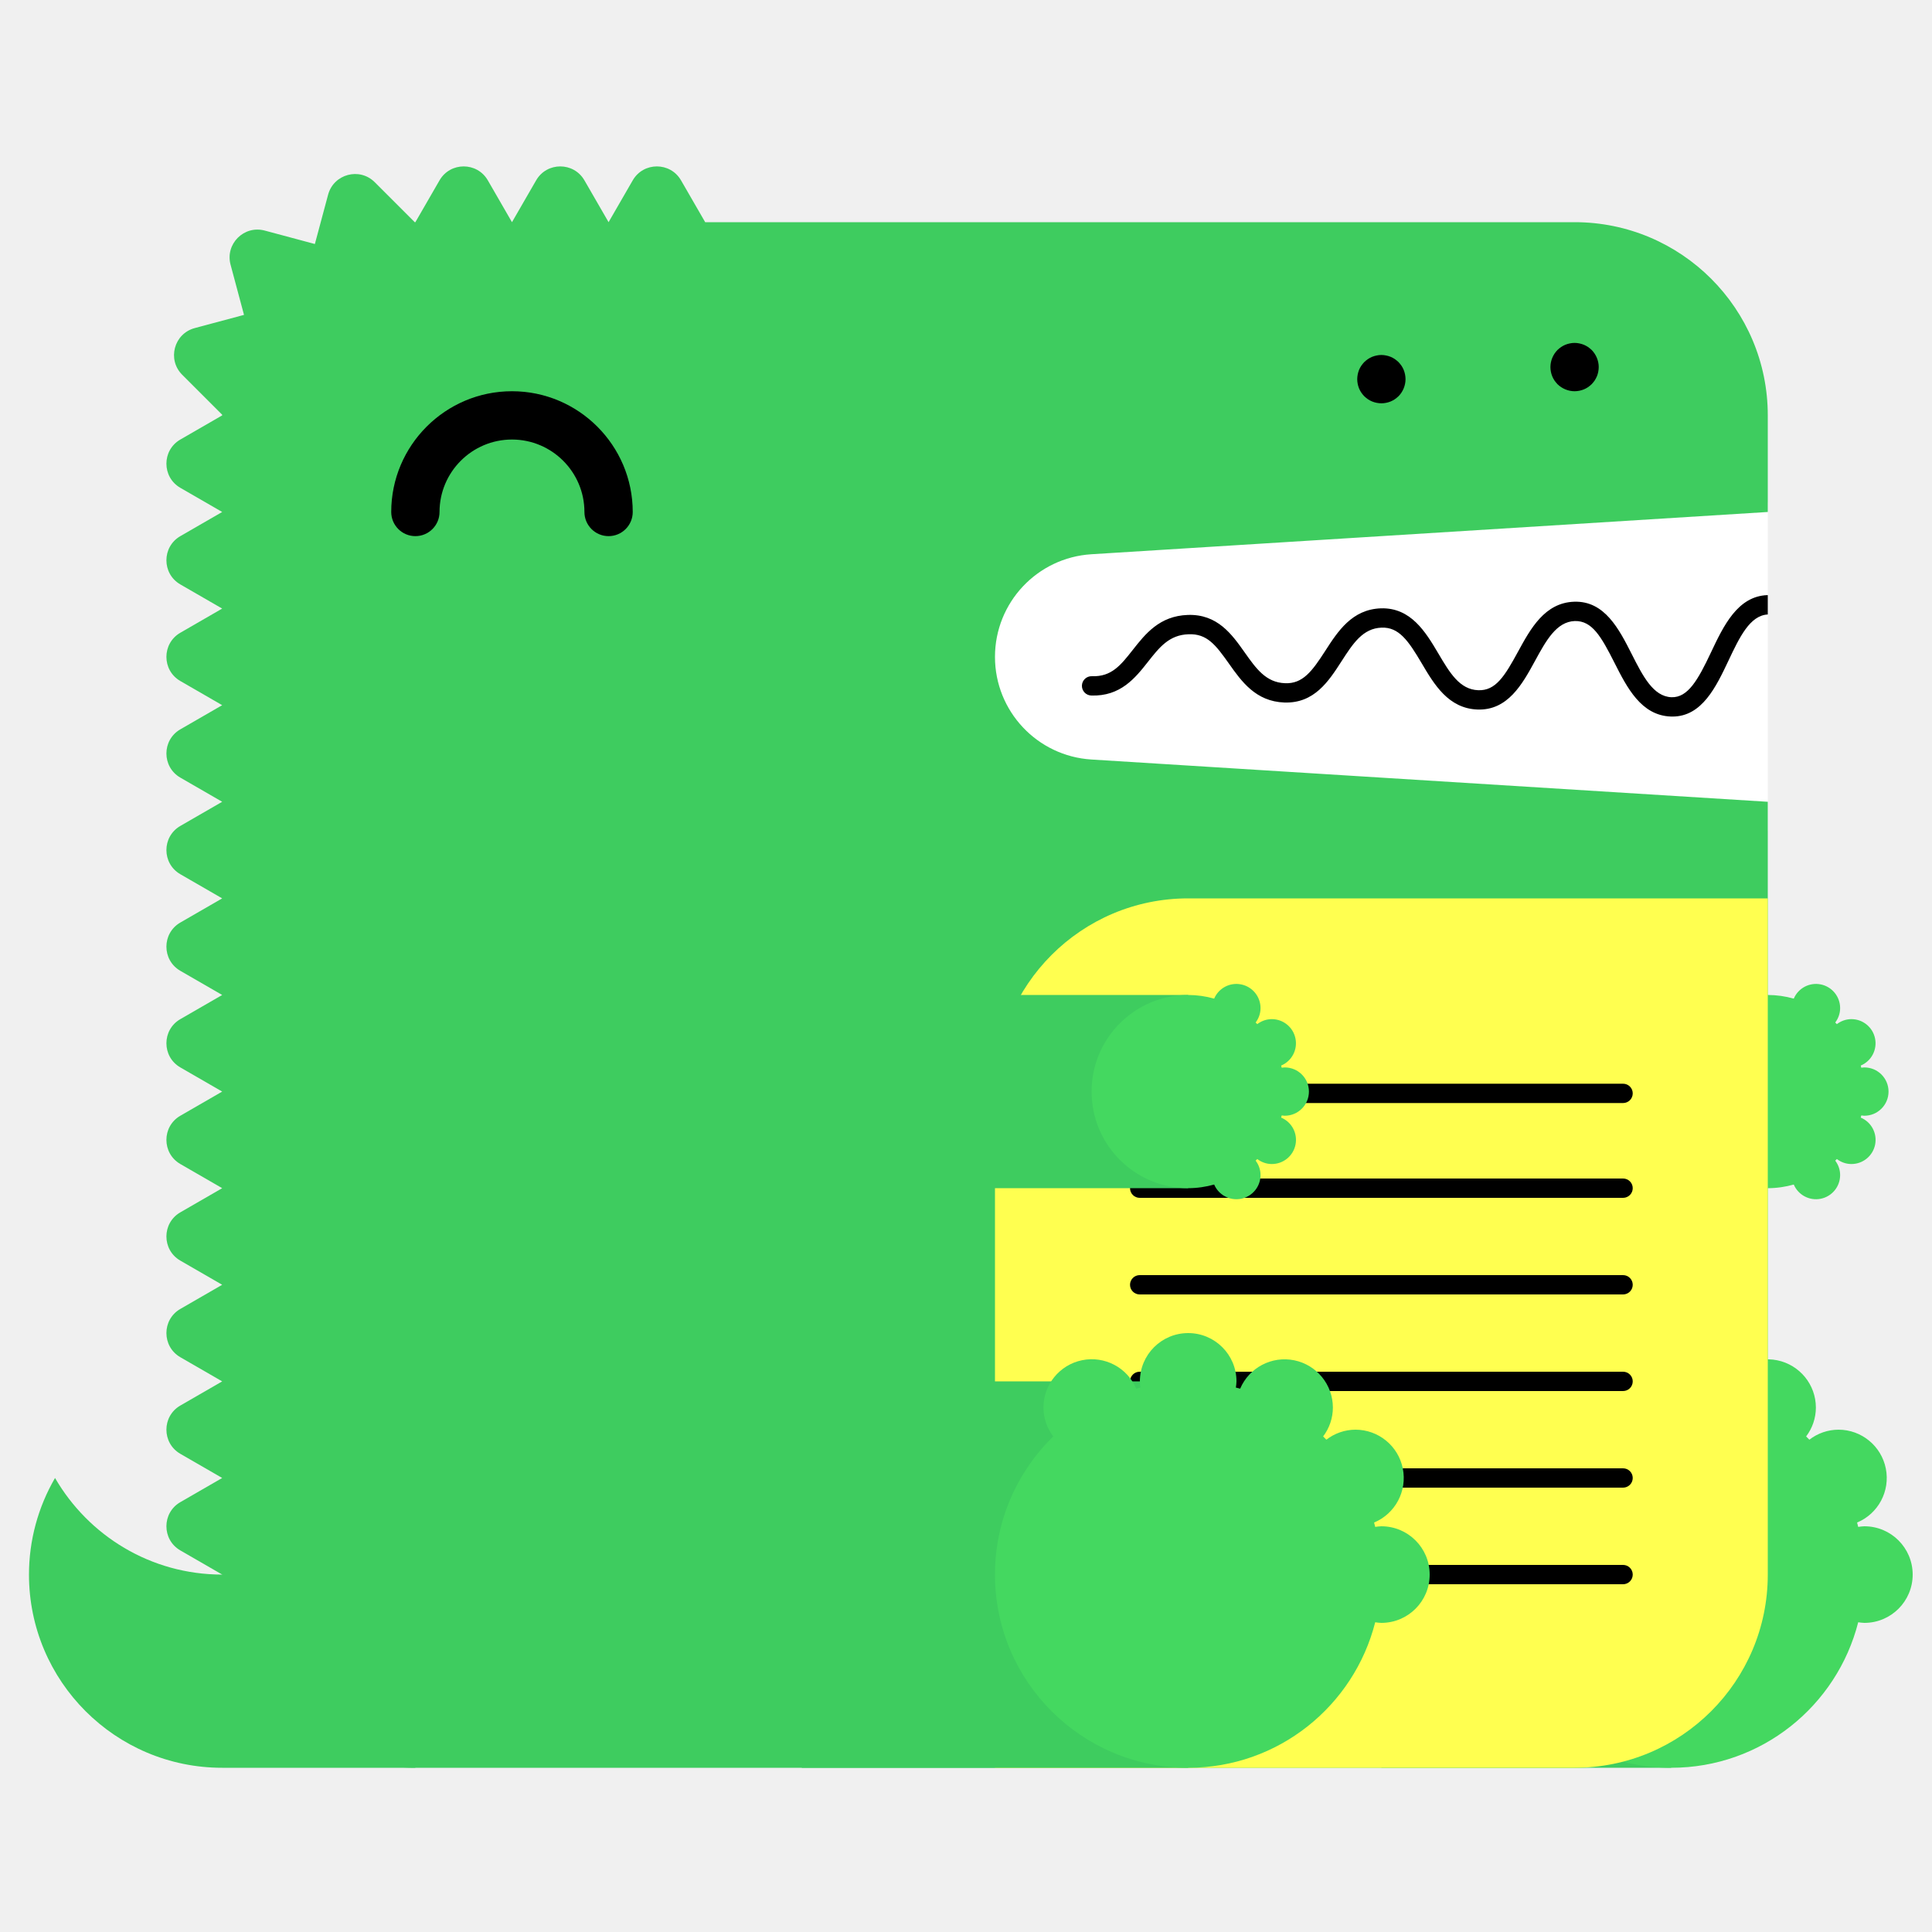
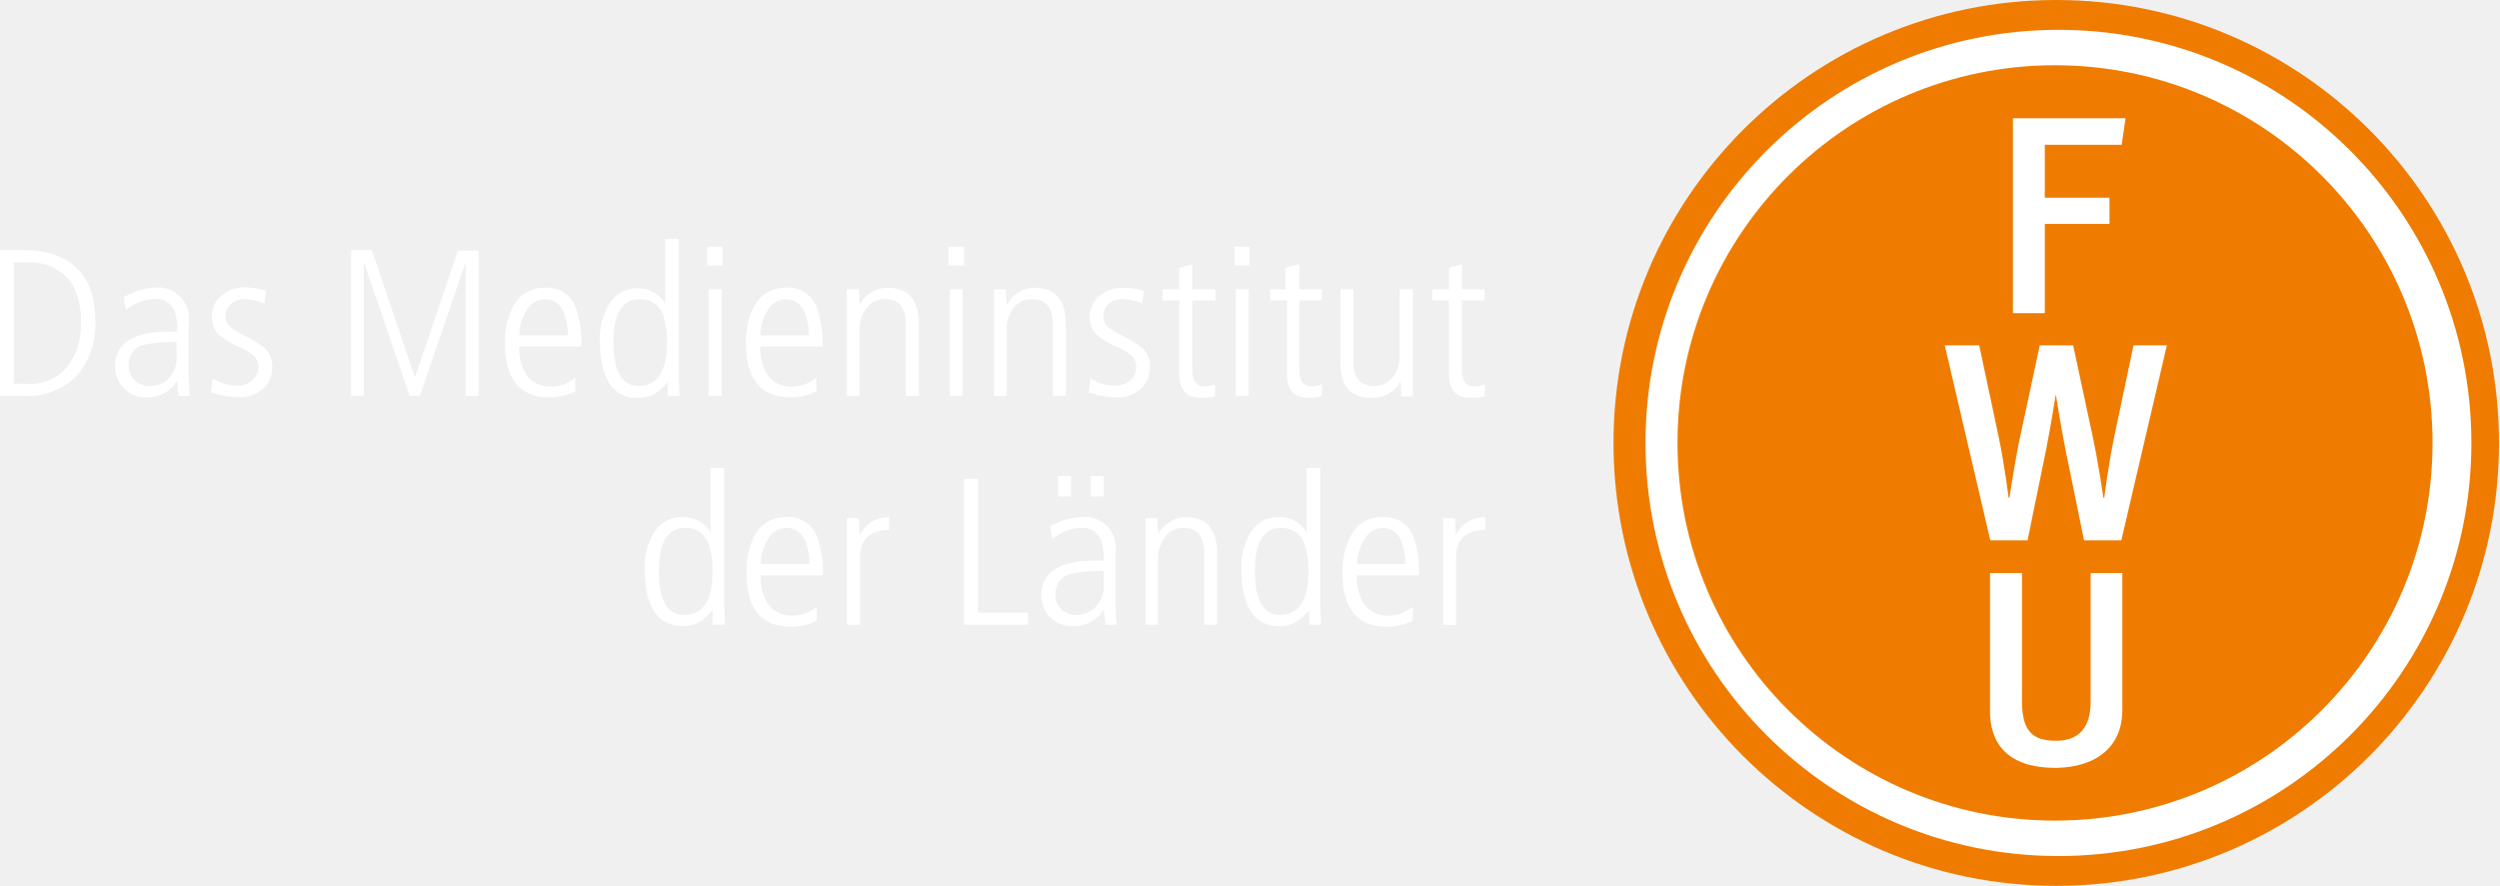
- <svg xmlns="http://www.w3.org/2000/svg" width="200" height="200" viewBox="0 0 200 200">
-   <g fill="none" fill-rule="evenodd">
-     <path fill="#FFF" d="M99 52h84v34H99z" />
-     <path d="M23 163c-7.398 0-13.843-4.027-17.303-10A19.886 19.886 0 0 0 3 163c0 11.046 8.954 20 20 20h20v-20H23z" fill="#3ECC5F" />
-     <path d="M112.98 57.376L183 53V43c0-11.046-8.954-20-20-20H73l-2.5-4.33c-1.112-1.925-3.889-1.925-5 0L63 23l-2.5-4.33c-1.111-1.925-3.889-1.925-5 0L53 23l-2.5-4.33c-1.111-1.925-3.889-1.925-5 0L43 23c-.022 0-.042.003-.065.003l-4.142-4.141c-1.57-1.571-4.252-.853-4.828 1.294l-1.369 5.104-5.192-1.392c-2.148-.575-4.111 1.389-3.535 3.536l1.39 5.193-5.102 1.367c-2.148.576-2.867 3.259-1.296 4.83l4.142 4.142c0 .021-.003.042-.003.064l-4.33 2.5c-1.925 1.111-1.925 3.889 0 5L23 53l-4.33 2.5c-1.925 1.111-1.925 3.889 0 5L23 63l-4.33 2.5c-1.925 1.111-1.925 3.889 0 5L23 73l-4.33 2.5c-1.925 1.111-1.925 3.889 0 5L23 83l-4.33 2.5c-1.925 1.111-1.925 3.889 0 5L23 93l-4.33 2.5c-1.925 1.111-1.925 3.889 0 5L23 103l-4.33 2.5c-1.925 1.111-1.925 3.889 0 5L23 113l-4.33 2.5c-1.925 1.111-1.925 3.889 0 5L23 123l-4.33 2.5c-1.925 1.111-1.925 3.889 0 5L23 133l-4.33 2.5c-1.925 1.111-1.925 3.889 0 5L23 143l-4.33 2.5c-1.925 1.111-1.925 3.889 0 5L23 153l-4.33 2.5c-1.925 1.111-1.925 3.889 0 5L23 163c0 11.046 8.954 20 20 20h120c11.046 0 20-8.954 20-20V83l-70.02-4.376A10.645 10.645 0 0 1 103 68c0-5.621 4.37-10.273 9.98-10.624" fill="#3ECC5F" />
-     <path fill="#3ECC5F" d="M143 183h30v-40h-30z" />
-     <path d="M193 158c-.219 0-.428.037-.639.064-.038-.15-.074-.301-.116-.451A5 5 0 0 0 190.32 148a4.96 4.96 0 0 0-3.016 1.036 26.531 26.531 0 0 0-.335-.336 4.955 4.955 0 0 0 1.011-2.987 5 5 0 0 0-9.599-1.959c-.148-.042-.297-.077-.445-.115.027-.211.064-.42.064-.639a5 5 0 0 0-5-5 5 5 0 0 0-5 5c0 .219.037.428.064.639-.148.038-.297.073-.445.115a4.998 4.998 0 0 0-9.599 1.959c0 1.125.384 2.151 1.011 2.987-3.717 3.632-6.031 8.693-6.031 14.3 0 11.046 8.954 20 20 20 9.339 0 17.16-6.41 19.361-15.064.211.027.42.064.639.064a5 5 0 0 0 5-5 5 5 0 0 0-5-5" fill="#44D860" />
-     <path fill="#3ECC5F" d="M153 123h30v-20h-30z" />
-     <path d="M193 115.5a2.5 2.5 0 1 0 0-5c-.109 0-.214.019-.319.032-.02-.075-.037-.15-.058-.225a2.501 2.501 0 0 0-.963-4.807c-.569 0-1.088.197-1.508.518a6.653 6.653 0 0 0-.168-.168c.314-.417.506-.931.506-1.494a2.5 2.5 0 0 0-4.8-.979A9.987 9.987 0 0 0 183 103c-5.522 0-10 4.478-10 10s4.478 10 10 10c.934 0 1.833-.138 2.69-.377a2.5 2.5 0 0 0 4.8-.979c0-.563-.192-1.077-.506-1.494.057-.055.113-.111.168-.168.42.321.939.518 1.508.518a2.5 2.5 0 0 0 .963-4.807c.021-.074.038-.15.058-.225.105.013.21.032.319.032" fill="#44D860" />
-     <path d="M63 55.5a2.5 2.5 0 0 1-2.5-2.5c0-4.136-3.364-7.5-7.5-7.5s-7.5 3.364-7.5 7.5a2.5 2.5 0 1 1-5 0c0-6.893 5.607-12.5 12.5-12.5S65.5 46.107 65.5 53a2.5 2.5 0 0 1-2.5 2.5" fill="#000" />
-     <path d="M103 183h60c11.046 0 20-8.954 20-20V93h-60c-11.046 0-20 8.954-20 20v70z" fill="#FFFF50" />
-     <path d="M168.02 124h-50.04a1 1 0 1 1 0-2h50.04a1 1 0 1 1 0 2m0 20h-50.04a1 1 0 1 1 0-2h50.04a1 1 0 1 1 0 2m0 20h-50.04a1 1 0 1 1 0-2h50.04a1 1 0 1 1 0 2m0-49.814h-50.04a1 1 0 1 1 0-2h50.04a1 1 0 1 1 0 2m0 19.814h-50.04a1 1 0 1 1 0-2h50.04a1 1 0 1 1 0 2m0 20h-50.04a1 1 0 1 1 0-2h50.04a1 1 0 1 1 0 2M183 61.611c-.012 0-.022-.006-.034-.005-3.09.105-4.552 3.196-5.842 5.923-1.346 2.85-2.387 4.703-4.093 4.647-1.889-.068-2.969-2.202-4.113-4.46-1.314-2.594-2.814-5.536-5.963-5.426-3.046.104-4.513 2.794-5.807 5.167-1.377 2.528-2.314 4.065-4.121 3.994-1.927-.07-2.951-1.805-4.136-3.813-1.321-2.236-2.848-4.75-5.936-4.664-2.994.103-4.465 2.385-5.763 4.4-1.373 2.13-2.335 3.428-4.165 3.351-1.973-.07-2.992-1.51-4.171-3.177-1.324-1.873-2.816-3.993-5.895-3.89-2.928.1-4.399 1.97-5.696 3.618-1.232 1.564-2.194 2.802-4.229 2.724a1 1 0 0 0-.072 2c3.017.101 4.545-1.8 5.872-3.487 1.177-1.496 2.193-2.787 4.193-2.855 1.926-.082 2.829 1.115 4.195 3.045 1.297 1.834 2.769 3.914 5.731 4.021 3.103.104 4.596-2.215 5.918-4.267 1.182-1.834 2.202-3.417 4.15-3.484 1.793-.067 2.769 1.35 4.145 3.681 1.297 2.197 2.766 4.686 5.787 4.796 3.125.108 4.634-2.62 5.949-5.035 1.139-2.088 2.214-4.06 4.119-4.126 1.793-.042 2.728 1.595 4.111 4.33 1.292 2.553 2.757 5.445 5.825 5.556l.169.003c3.064 0 4.518-3.075 5.805-5.794 1.139-2.41 2.217-4.68 4.067-4.773v-2z" fill="#000" />
-     <path fill="#3ECC5F" d="M83 183h40v-40H83z" />
-     <path d="M143 158c-.219 0-.428.037-.639.064-.038-.15-.074-.301-.116-.451A5 5 0 0 0 140.32 148a4.96 4.96 0 0 0-3.016 1.036 26.531 26.531 0 0 0-.335-.336 4.955 4.955 0 0 0 1.011-2.987 5 5 0 0 0-9.599-1.959c-.148-.042-.297-.077-.445-.115.027-.211.064-.42.064-.639a5 5 0 0 0-5-5 5 5 0 0 0-5 5c0 .219.037.428.064.639-.148.038-.297.073-.445.115a4.998 4.998 0 0 0-9.599 1.959c0 1.125.384 2.151 1.011 2.987-3.717 3.632-6.031 8.693-6.031 14.3 0 11.046 8.954 20 20 20 9.339 0 17.16-6.41 19.361-15.064.211.027.42.064.639.064a5 5 0 0 0 5-5 5 5 0 0 0-5-5" fill="#44D860" />
-     <path fill="#3ECC5F" d="M83 123h40v-20H83z" />
-     <path d="M133 115.5a2.5 2.5 0 1 0 0-5c-.109 0-.214.019-.319.032-.02-.075-.037-.15-.058-.225a2.501 2.501 0 0 0-.963-4.807c-.569 0-1.088.197-1.508.518a6.653 6.653 0 0 0-.168-.168c.314-.417.506-.931.506-1.494a2.5 2.5 0 0 0-4.8-.979A9.987 9.987 0 0 0 123 103c-5.522 0-10 4.478-10 10s4.478 10 10 10c.934 0 1.833-.138 2.69-.377a2.5 2.5 0 0 0 4.8-.979c0-.563-.192-1.077-.506-1.494.057-.055.113-.111.168-.168.42.321.939.518 1.508.518a2.5 2.5 0 0 0 .963-4.807c.021-.074.038-.15.058-.225.105.013.21.032.319.032" fill="#44D860" />
-     <path d="M143 41.75c-.16 0-.33-.02-.49-.05a2.52 2.52 0 0 1-.47-.14c-.15-.06-.29-.14-.431-.23-.13-.09-.259-.2-.38-.31-.109-.12-.219-.24-.309-.38s-.17-.28-.231-.43a2.619 2.619 0 0 1-.189-.96c0-.16.02-.33.05-.49.03-.16.08-.31.139-.47.061-.15.141-.29.231-.43.09-.13.2-.26.309-.38.121-.11.25-.22.38-.31.141-.09.281-.17.431-.23.149-.06.31-.11.47-.14.32-.07.65-.07.98 0 .159.03.32.08.47.14.149.06.29.14.43.23.13.09.259.2.38.31.11.12.22.25.31.38.09.14.17.28.23.43.06.16.11.31.14.47.029.16.05.33.05.49 0 .66-.271 1.31-.73 1.77-.121.11-.25.22-.38.31-.14.09-.281.17-.43.23a2.565 2.565 0 0 1-.96.19m20-1.25c-.66 0-1.3-.27-1.771-.73a3.802 3.802 0 0 1-.309-.38c-.09-.14-.17-.28-.231-.43a2.619 2.619 0 0 1-.189-.96c0-.66.27-1.3.729-1.77.121-.11.25-.22.38-.31.141-.09.281-.17.431-.23.149-.06.31-.11.47-.14.32-.07.66-.07.98 0 .159.03.32.08.47.14.149.06.29.14.43.23.13.09.259.2.38.31.459.47.73 1.11.73 1.77 0 .16-.021.33-.05.49-.03.16-.08.32-.14.47-.07.15-.14.29-.23.43-.09.13-.2.26-.31.38-.121.11-.25.22-.38.31-.14.09-.281.17-.43.23a2.565 2.565 0 0 1-.96.19" fill="#000" />
-   </g>
+ <svg xmlns="http://www.w3.org/2000/svg" id="Logo" width="286.669" height="101.577" viewBox="0 0 286.669 101.577">
+   <path id="Path_5540" data-name="Path 5540" d="M115.49,50.789a50.789,50.789,0,1,1,50.789,50.789A50.789,50.789,0,0,1,115.49,50.789Z" transform="translate(69.602 0)" fill="#ef7c00" fill-rule="evenodd" />
+   <path id="Path_5541" data-name="Path 5541" d="M117.78,49.414a47.37,47.37,0,1,1,0,.005Z" transform="translate(70.982 1.374)" fill="#fff" fill-rule="evenodd" />
+   <path id="Path_5542" data-name="Path 5542" d="M121.65,47.082a40.916,40.916,0,1,1,40.911,40.9,40.916,40.916,0,0,1-40.911-40.9Z" transform="translate(73.315 3.706)" fill="#181716" fill-rule="evenodd" />
+   <path id="Path_5543" data-name="Path 5543" d="M120.07,48.034a43.307,43.307,0,1,1,0,.005Z" transform="translate(72.362 2.754)" fill="#ef7c00" fill-rule="evenodd" />
+   <path id="Path_5544" data-name="Path 5544" d="M157,8.46H144.08V30.817h3.654V20.576h7.42v-3h-7.42V11.505h8.815Z" transform="translate(86.832 5.099)" fill="#fff" fill-rule="evenodd" />
+   <path id="Path_5545" data-name="Path 5545" d="M157.617,56.722V41h-3.638V55.761c0,2.917-1.3,4.471-3.975,4.471s-3.894-1.106-3.894-4.471V41h-3.67V56.834c0,3.526,1.811,6.507,7.565,6.507C154.829,63.261,157.617,60.761,157.617,56.722Z" transform="translate(85.844 24.709)" fill="#fff" fill-rule="evenodd" />
+   <path id="Path_5546" data-name="Path 5546" d="M160.852,24.71l-2.18,10.337c-.753,3.606-1.17,7.132-1.17,7.132h-.1S156.781,38,156.2,35.3L153.929,24.71H150.1L147.822,35.3c-.577,2.692-1.2,6.875-1.2,6.875h-.1s-.417-3.526-1.17-7.132l-2.2-10.337H139.2l5.225,22.357H148.7l2.132-10.417c.529-2.692,1.106-6.315,1.106-6.315h0s.577,3.622,1.106,6.315l2.132,10.417h4.279l5.225-22.357Z" transform="translate(83.891 14.892)" fill="#fff" fill-rule="evenodd" />
+   <path id="Path_5547" data-name="Path 5547" d="M0,34.612V17.88H2.308c5.705,0,8.622,2.709,8.622,8.206a8.991,8.991,0,0,1-2,6.09,7.773,7.773,0,0,1-6.2,2.436ZM1.6,19.274V33.234h1.6a5.449,5.449,0,0,0,4.648-2.116A7.789,7.789,0,0,0,9.279,26.31a8.719,8.719,0,0,0-.962-4.455,5.786,5.786,0,0,0-5.4-2.516Z" transform="translate(0 10.776)" fill="#fff" />
+   <path id="Path_5548" data-name="Path 5548" d="M16.676,24.659v5.609a21.443,21.443,0,0,0,.144,2.725H15.506l-.128-1.747h0a4.039,4.039,0,0,1-3.59,1.923A3.414,3.414,0,0,1,9.24,32.127a3.51,3.51,0,0,1-1.01-2.516q0-3.975,6.218-3.975h.93a6.747,6.747,0,0,0-.321-2.436,2.308,2.308,0,0,0-2.388-1.3,5.225,5.225,0,0,0-3.205,1.266l-.224-1.49A8.013,8.013,0,0,1,12.67,20.6a3.542,3.542,0,0,1,4.007,4.055ZM15.3,28.281V26.838a14.424,14.424,0,0,0-3.911.337,2.34,2.34,0,0,0-1.6,2.436,2.164,2.164,0,0,0,.689,1.6,2.372,2.372,0,0,0,1.7.657,3.205,3.205,0,0,0,1.875-.545,3.446,3.446,0,0,0,1.25-3.045Z" transform="translate(4.96 12.395)" fill="#fff" />
+   <path id="Path_5549" data-name="Path 5549" d="M21.431,20.961,21.222,22.4a6.747,6.747,0,0,0-2.2-.5,2.388,2.388,0,0,0-1.6.529,1.8,1.8,0,0,0-.625,1.41,1.6,1.6,0,0,0,.449,1.218,9.424,9.424,0,0,0,1.747,1.058,12.164,12.164,0,0,1,2.228,1.362,2.789,2.789,0,0,1,.914,2.132,3.318,3.318,0,0,1-1.058,2.58,3.943,3.943,0,0,1-2.773.978A9.744,9.744,0,0,1,15.1,32.6l.192-1.6a5.209,5.209,0,0,0,2.949.833,2.516,2.516,0,0,0,1.6-.609,1.923,1.923,0,0,0,.705-1.507,1.779,1.779,0,0,0-.577-1.362,7.148,7.148,0,0,0-1.731-1.01,7.821,7.821,0,0,1-2.324-1.426,2.773,2.773,0,0,1-.705-1.971,3.061,3.061,0,0,1,1.106-2.452,4.039,4.039,0,0,1,2.692-.93,8.671,8.671,0,0,1,2.42.4Z" transform="translate(9.1 12.39)" fill="#fff" />
+   <path id="Path_5550" data-name="Path 5550" d="M25.13,34.612V17.88H27.5L32.454,32.5h0L37.39,17.96h2.372V34.612h-1.49V19.274L33.031,34.612H31.845L26.588,19.274V34.612Z" transform="translate(15.145 10.776)" fill="#fff" />
+   <path id="Path_5551" data-name="Path 5551" d="M44.924,27.326H37.792a5.529,5.529,0,0,0,.785,3.205,3.205,3.205,0,0,0,2.853,1.394,4.183,4.183,0,0,0,2.789-1.058v1.6a6.763,6.763,0,0,1-3.013.689q-5.064,0-5.064-6.282A8.35,8.35,0,0,1,37.1,22.71a3.943,3.943,0,0,1,3.622-2.116,3.462,3.462,0,0,1,3.542,2.26,11.892,11.892,0,0,1,.657,4.471ZM37.792,26.06h5.561a6.411,6.411,0,0,0-.481-2.66,2.244,2.244,0,0,0-2.148-1.507,2.548,2.548,0,0,0-2.228,1.49A5.241,5.241,0,0,0,37.792,26.06Z" transform="translate(21.779 12.404)" fill="#fff" />
+   <path id="Path_5552" data-name="Path 5552" d="M51.986,17.11V31.037c0,1.282,0,2.644.1,4.039H50.719v-1.6a6.619,6.619,0,0,1-1.442,1.346,3.911,3.911,0,0,1-1.971.5q-4.375,0-4.375-6.731a7.581,7.581,0,0,1,.946-3.8,3.654,3.654,0,0,1,3.35-2.035A3.51,3.51,0,0,1,50.431,24.5V17.11ZM44.5,28.97c0,3.318.978,4.984,2.933,4.984s3.205-1.6,3.205-4.808a10.1,10.1,0,0,0-.4-3.205A2.709,2.709,0,0,0,47.482,24c-2-.016-2.981,1.651-2.981,4.968Z" transform="translate(25.872 10.312)" fill="#fff" />
+   <path id="Path_5553" data-name="Path 5553" d="M50.63,19.808V17.66h1.747v2.148Zm.16,14.937V22.532h1.49V34.744Z" transform="translate(30.513 10.643)" fill="#fff" />
+   <path id="Path_5554" data-name="Path 5554" d="M62.174,27.326H55.042a5.529,5.529,0,0,0,.785,3.205,3.205,3.205,0,0,0,2.853,1.394,4.151,4.151,0,0,0,2.789-1.058v1.6a6.763,6.763,0,0,1-3.013.689q-5.064,0-5.064-6.282a8.35,8.35,0,0,1,.962-4.167,3.943,3.943,0,0,1,3.622-2.116,3.462,3.462,0,0,1,3.542,2.26,11.571,11.571,0,0,1,.657,4.471ZM55.042,26.06H60.6a6.411,6.411,0,0,0-.481-2.66,2.244,2.244,0,0,0-2.148-1.49,2.548,2.548,0,0,0-2.228,1.49A5.241,5.241,0,0,0,55.042,26.06Z" transform="translate(32.175 12.404)" fill="#fff" />
+   <path id="Path_5555" data-name="Path 5555" d="M60.61,32.979V20.766h1.378c0,.513.08,1.122.1,1.795h0A3.606,3.606,0,0,1,65.29,20.59c2.388,0,3.574,1.394,3.574,4.2v8.19h-1.49V24.741c0-1.907-.8-2.853-2.388-2.853a2.548,2.548,0,0,0-2.18,1.122,3.894,3.894,0,0,0-.721,2.372v7.6Z" transform="translate(36.528 12.409)" fill="#fff" />
+   <path id="Path_5556" data-name="Path 5556" d="M67.88,19.808V17.66h1.795v2.148Zm.16,14.937V22.532h1.49V34.744Z" transform="translate(40.909 10.643)" fill="#fff" />
+   <path id="Path_5557" data-name="Path 5557" d="M71.14,32.979V20.766H72.5c0,.513.1,1.122.112,1.795h0A3.59,3.59,0,0,1,75.82,20.59c2.372,0,3.574,1.394,3.574,4.2v8.19H77.9V24.741c0-1.907-.8-2.853-2.388-2.853a2.532,2.532,0,0,0-2.18,1.122,3.894,3.894,0,0,0-.721,2.372v7.6Z" transform="translate(42.874 12.409)" fill="#fff" />
+   <path id="Path_5558" data-name="Path 5558" d="M84.261,20.943l-.192,1.442a6.908,6.908,0,0,0-2.212-.5,2.34,2.34,0,0,0-1.6.529,1.763,1.763,0,0,0-.641,1.41,1.6,1.6,0,0,0,.465,1.218A9.087,9.087,0,0,0,81.808,26.1a12.164,12.164,0,0,1,2.228,1.362A2.789,2.789,0,0,1,84.95,29.6a3.317,3.317,0,0,1-1.058,2.58,3.9,3.9,0,0,1-2.757.978,9.9,9.9,0,0,1-3.205-.577l.208-1.6a5.193,5.193,0,0,0,2.933.833,2.484,2.484,0,0,0,1.6-.609,1.875,1.875,0,0,0,.705-1.507,1.779,1.779,0,0,0-.577-1.362,7.292,7.292,0,0,0-1.715-1.01A7.612,7.612,0,0,1,78.763,25.9a2.708,2.708,0,0,1-.721-1.923,3.061,3.061,0,0,1,1.106-2.452,4.1,4.1,0,0,1,2.692-.93A8.59,8.59,0,0,1,84.261,20.943Z" transform="translate(46.966 12.409)" fill="#fff" />
+   <path id="Path_5559" data-name="Path 5559" d="M85.133,19.333l1.49-.433v2.885h2.66v1.282h-2.66V31.08c0,1.234.465,1.843,1.41,1.843a2.949,2.949,0,0,0,1.2-.256v1.378a5.961,5.961,0,0,1-1.7.176c-1.6,0-2.4-.914-2.4-2.757v-8.4H83.21V21.785h1.923Z" transform="translate(50.148 11.39)" fill="#fff" />
+   <path id="Path_5560" data-name="Path 5560" d="M88.36,19.808V17.66h1.731v2.148ZM88.5,34.744V22.532h1.49V34.744Z" transform="translate(53.252 10.643)" fill="#fff" />
+   <path id="Path_5561" data-name="Path 5561" d="M92.651,19.333l1.6-.433v2.885h2.6v1.282h-2.6V31.08c0,1.234.465,1.843,1.394,1.843a2.949,2.949,0,0,0,1.2-.256v1.378a5.834,5.834,0,0,1-1.6.176c-1.6,0-2.4-.914-2.4-2.757v-8.4H90.92V21.785h1.731Z" transform="translate(54.795 11.39)" fill="#fff" />
+   <path id="Path_5562" data-name="Path 5562" d="M104.268,20.7V32.976h-1.362a12.275,12.275,0,0,0-.1-1.795h0a2.564,2.564,0,0,1-.9,1.186,3.8,3.8,0,0,1-2.4.785c-2.372,0-3.558-1.282-3.558-3.862V20.7h1.49v8.238c0,1.907.785,2.853,2.388,2.853a2.548,2.548,0,0,0,2.18-1.122,3.894,3.894,0,0,0,.721-2.372V20.7Z" transform="translate(57.826 12.475)" fill="#fff" />
+   <path id="Path_5563" data-name="Path 5563" d="M104.433,19.333l1.49-.433v2.885h2.612v1.282h-2.612V31.08c0,1.234.481,1.843,1.41,1.843a2.949,2.949,0,0,0,1.2-.256v1.378a5.882,5.882,0,0,1-1.7.176c-1.6,0-2.4-.914-2.4-2.757v-8.4H102.51V21.785h1.923Z" transform="translate(61.78 11.39)" fill="#fff" />
+   <path id="Path_5564" data-name="Path 5564" d="M55.26,33.48V47.407c0,1.3,0,2.644.112,4.055H53.929V49.779a6.266,6.266,0,0,1-1.442,1.346,3.734,3.734,0,0,1-1.955.5q-4.391,0-4.391-6.731a7.533,7.533,0,0,1,.946-3.782A3.654,3.654,0,0,1,50.5,39.121,3.478,3.478,0,0,1,53.7,40.868V33.48ZM47.775,45.356c0,3.382.978,4.984,2.949,4.984s3.205-1.6,3.205-4.808a9.616,9.616,0,0,0-.4-3.205,2.725,2.725,0,0,0-2.8-1.971C48.769,40.355,47.775,42.022,47.775,45.356Z" transform="translate(27.807 20.177)" fill="#fff" />
+   <path id="Path_5565" data-name="Path 5565" d="M62.2,43.685H55.072a5.657,5.657,0,0,0,.785,3.205,3.205,3.205,0,0,0,2.869,1.394,4.135,4.135,0,0,0,2.773-1.01v1.6a6.555,6.555,0,0,1-3.013.689c-3.366,0-5.064-2.083-5.064-6.266a8.414,8.414,0,0,1,.962-4.183A3.959,3.959,0,0,1,58.085,37a3.478,3.478,0,0,1,3.462,2.244,11.667,11.667,0,0,1,.657,4.439Zm-7.132-1.3H60.65a6.411,6.411,0,0,0-.481-2.66,2.276,2.276,0,0,0-2.164-1.49,2.516,2.516,0,0,0-2.212,1.49,5.145,5.145,0,0,0-.721,2.66Z" transform="translate(32.193 22.296)" fill="#fff" />
+   <path id="Path_5566" data-name="Path 5566" d="M60.62,49.341V37.112h1.362c0,.481.08,1.122.112,1.939h0A3.686,3.686,0,0,1,65.476,37v1.474c-2.228,0-3.35,1.074-3.35,3.205v7.693Z" transform="translate(36.534 22.298)" fill="#fff" />
+   <path id="Path_5567" data-name="Path 5567" d="M69,50.992V34.26h1.6V49.6H76.34v1.394Z" transform="translate(41.584 20.647)" fill="#fff" />
+   <path id="Path_5568" data-name="Path 5568" d="M83.056,42.769v5.625a21.7,21.7,0,0,0,.144,2.725H81.886l-.192-1.747h0a4.055,4.055,0,0,1-3.606,1.907,3.5,3.5,0,0,1-3.558-3.542q0-3.975,6.218-3.975h.946a6.411,6.411,0,0,0-.337-2.452A2.308,2.308,0,0,0,79,40.012,5.273,5.273,0,0,0,75.8,41.294l-.224-1.49a8.013,8.013,0,0,1,3.51-1.026,3.542,3.542,0,0,1,3.975,3.991Zm-1.362,3.622V44.964a14.649,14.649,0,0,0-3.927.337,2.324,2.324,0,0,0-1.6,2.436,2.18,2.18,0,0,0,.673,1.6A2.4,2.4,0,0,0,78.489,50a3.205,3.205,0,0,0,1.875-.561A3.4,3.4,0,0,0,81.694,46.391Zm-5.241-9.985V34.05h1.49v2.356Zm3.766,0V34.05h1.474v2.356Z" transform="translate(44.917 20.521)" fill="#fff" />
+   <path id="Path_5569" data-name="Path 5569" d="M82,49.341V37.112h1.362a10.449,10.449,0,0,0,.112,1.795h0A3.59,3.59,0,0,1,86.648,37q3.558,0,3.558,4.183v8.158h-1.49V41.087c0-1.891-.785-2.853-2.372-2.853a2.516,2.516,0,0,0-2.18,1.138,3.911,3.911,0,0,0-.737,2.436v7.533Z" transform="translate(49.419 22.299)" fill="#fff" />
+   <path id="Path_5570" data-name="Path 5570" d="M97.906,33.48V47.407c0,1.3,0,2.644.1,4.055H96.64V49.779a6.3,6.3,0,0,1-1.458,1.346,3.734,3.734,0,0,1-1.955.5q-4.375,0-4.375-6.731a7.517,7.517,0,0,1,.93-3.782,3.67,3.67,0,0,1,3.35-1.987,3.478,3.478,0,0,1,3.205,1.747V33.48Zm-7.5,11.876c0,3.318.978,4.984,2.933,4.984s3.205-1.6,3.205-4.808a9.617,9.617,0,0,0-.4-3.205,2.709,2.709,0,0,0-2.757-1.955C91.4,40.355,90.405,42.022,90.405,45.356Z" transform="translate(53.546 20.177)" fill="#fff" />
+   <path id="Path_5571" data-name="Path 5571" d="M104.874,43.686H97.742a5.657,5.657,0,0,0,.769,3.205,3.205,3.205,0,0,0,2.869,1.394,4.135,4.135,0,0,0,2.773-1.01v1.6a6.507,6.507,0,0,1-3.013.689q-5.048,0-5.048-6.266a8.414,8.414,0,0,1,.962-4.183,3.911,3.911,0,0,1,3.7-2.116,3.478,3.478,0,0,1,3.478,2.244A11.988,11.988,0,0,1,104.874,43.686Zm-7.132-1.3H103.3a6.411,6.411,0,0,0-.481-2.66,2.26,2.26,0,0,0-2.067-1.49,2.532,2.532,0,0,0-2.228,1.49,5.128,5.128,0,0,0-.785,2.66Z" transform="translate(57.909 22.296)" fill="#fff" />
+   <path id="Path_5572" data-name="Path 5572" d="M103.29,49.341V37.112h1.378a15.574,15.574,0,0,0,.1,1.939h0A3.686,3.686,0,0,1,108.146,37v1.474q-3.366,0-3.366,3.205v7.693Z" transform="translate(62.25 22.298)" fill="#fff" />
</svg>
